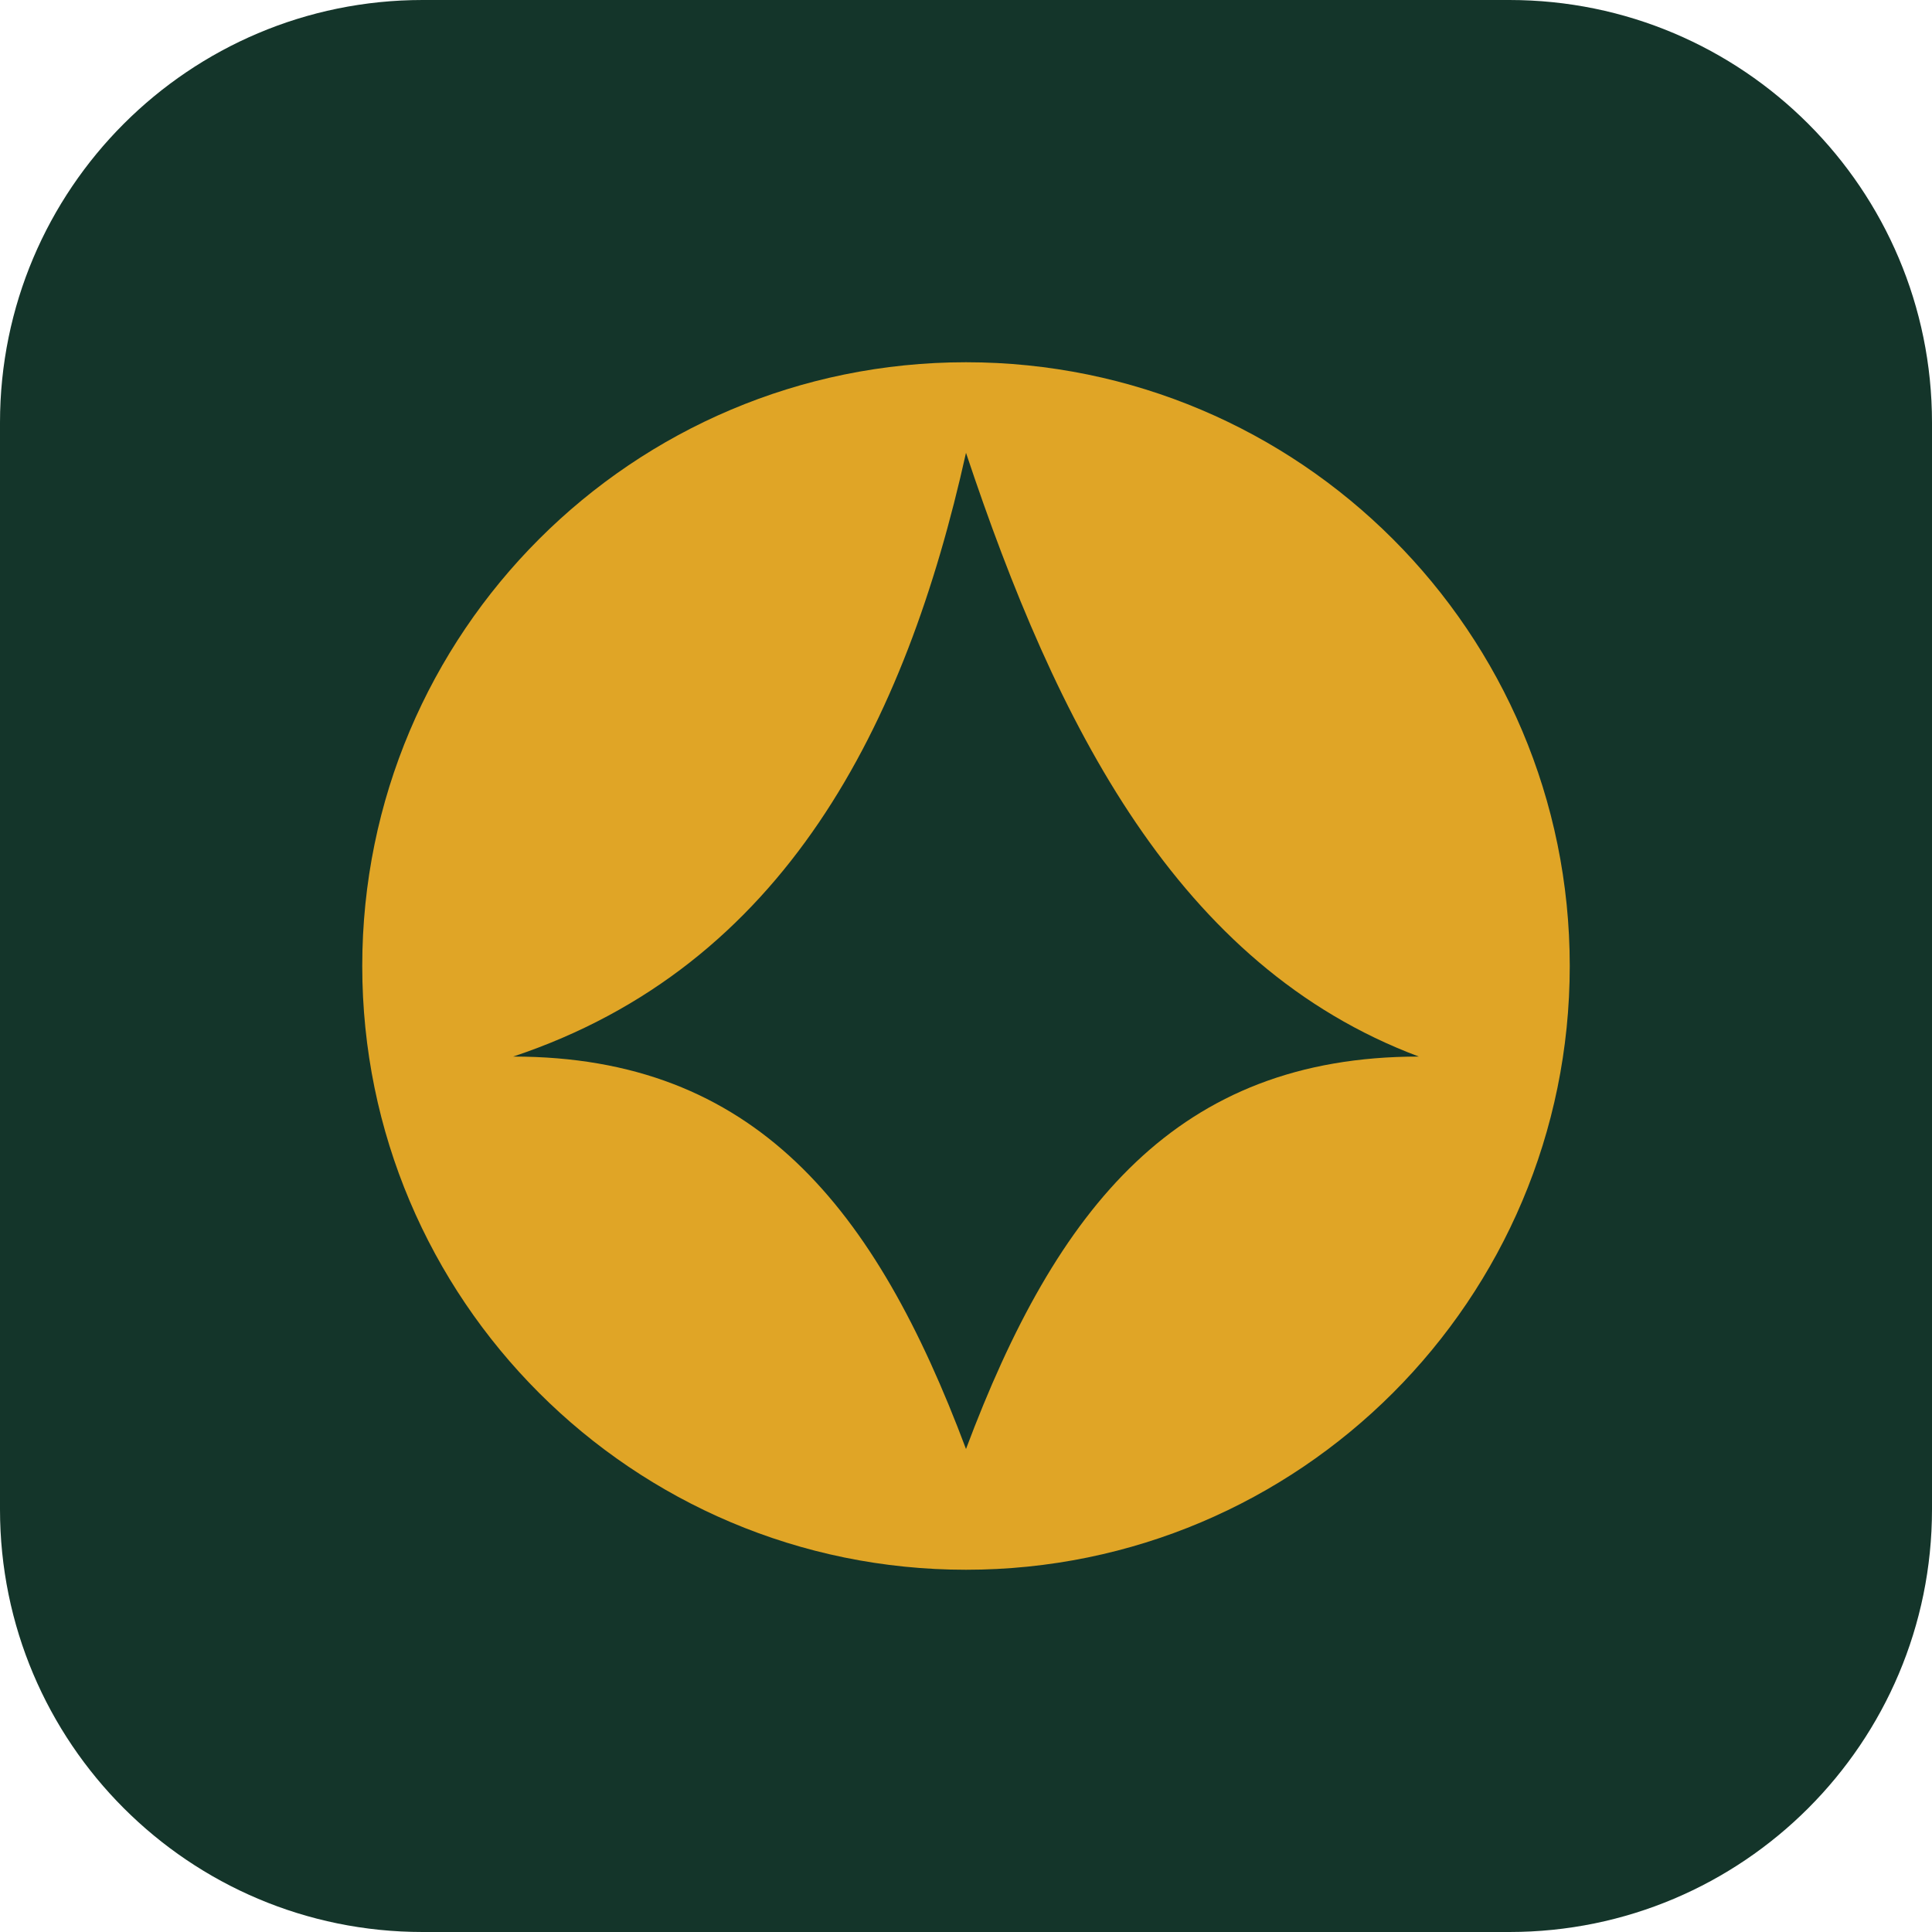
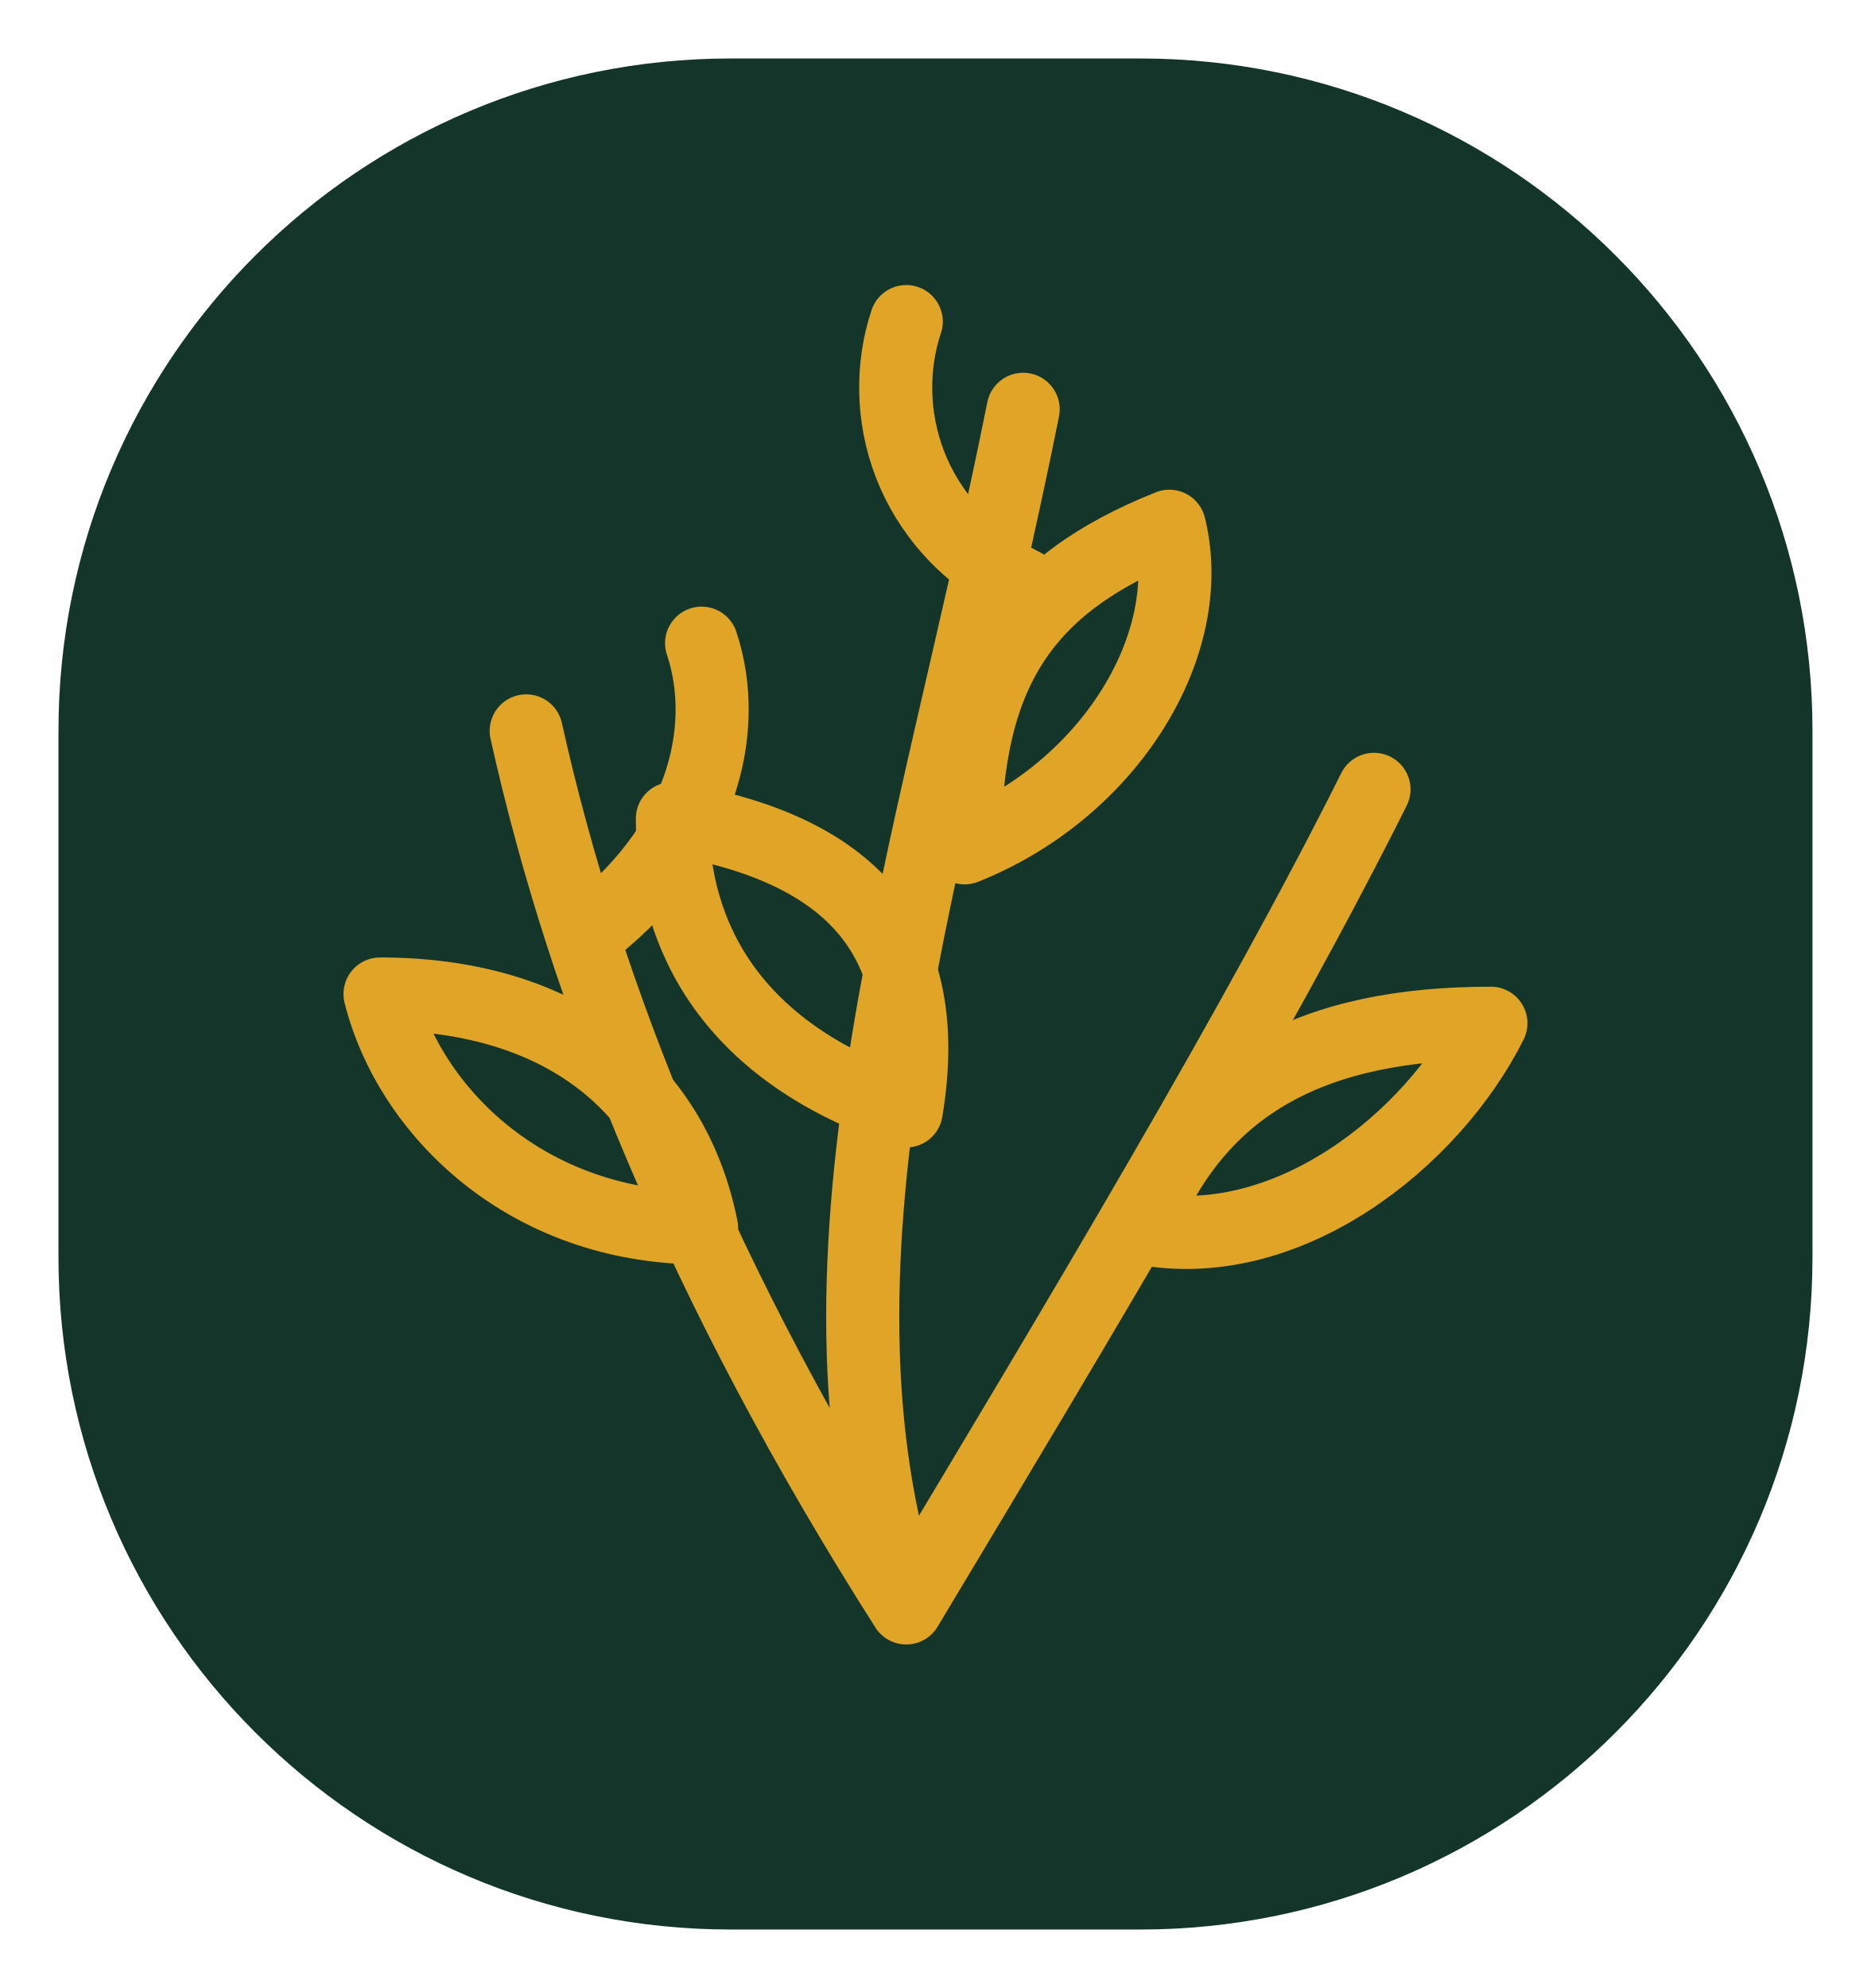
- <svg xmlns="http://www.w3.org/2000/svg" viewBox="0 0 64 64">
-   <rect width="64" height="64" rx="14" fill="#14352a" />
-   <circle cx="32" cy="32" r="20" fill="#e0a526" />
-   <path d="M17 35c9-3 13-11 15-20 3 9 7 17 15 20-8 0-12 5-15 13-3-8-7-13-15-13z" fill="#14352a" />
+ <svg xmlns="http://www.w3.org/2000/svg" viewBox="0 0 64 68">
+   <rect x="2" y="2" width="60" height="64" rx="23" fill="#14352a" />
+   <g fill="none" stroke="#e0a526" stroke-width="2.5" stroke-linecap="round" stroke-linejoin="round">
+     <path d="M31 55C27 43 32 29 35 14M31 55C24 44 20 34 18 25M31 55C37 45 43 35 47 27" />
+     <path d="M31 38C25 36 23 32 23 28C29 29 32 32 31 38ZM33 29C38 27 41 22 40 18C35 20 33 23 33 29ZM35 20C31 18 30 14 31 11" />
+     <path d="M24 42C18 42 14 38 13 34C19 34 23 37 24 42ZM20 32C24 29 25 25 24 22M39 42C44 43 49 39 51 35C45 35 41 37 39 42Z" />
+   </g>
</svg>
